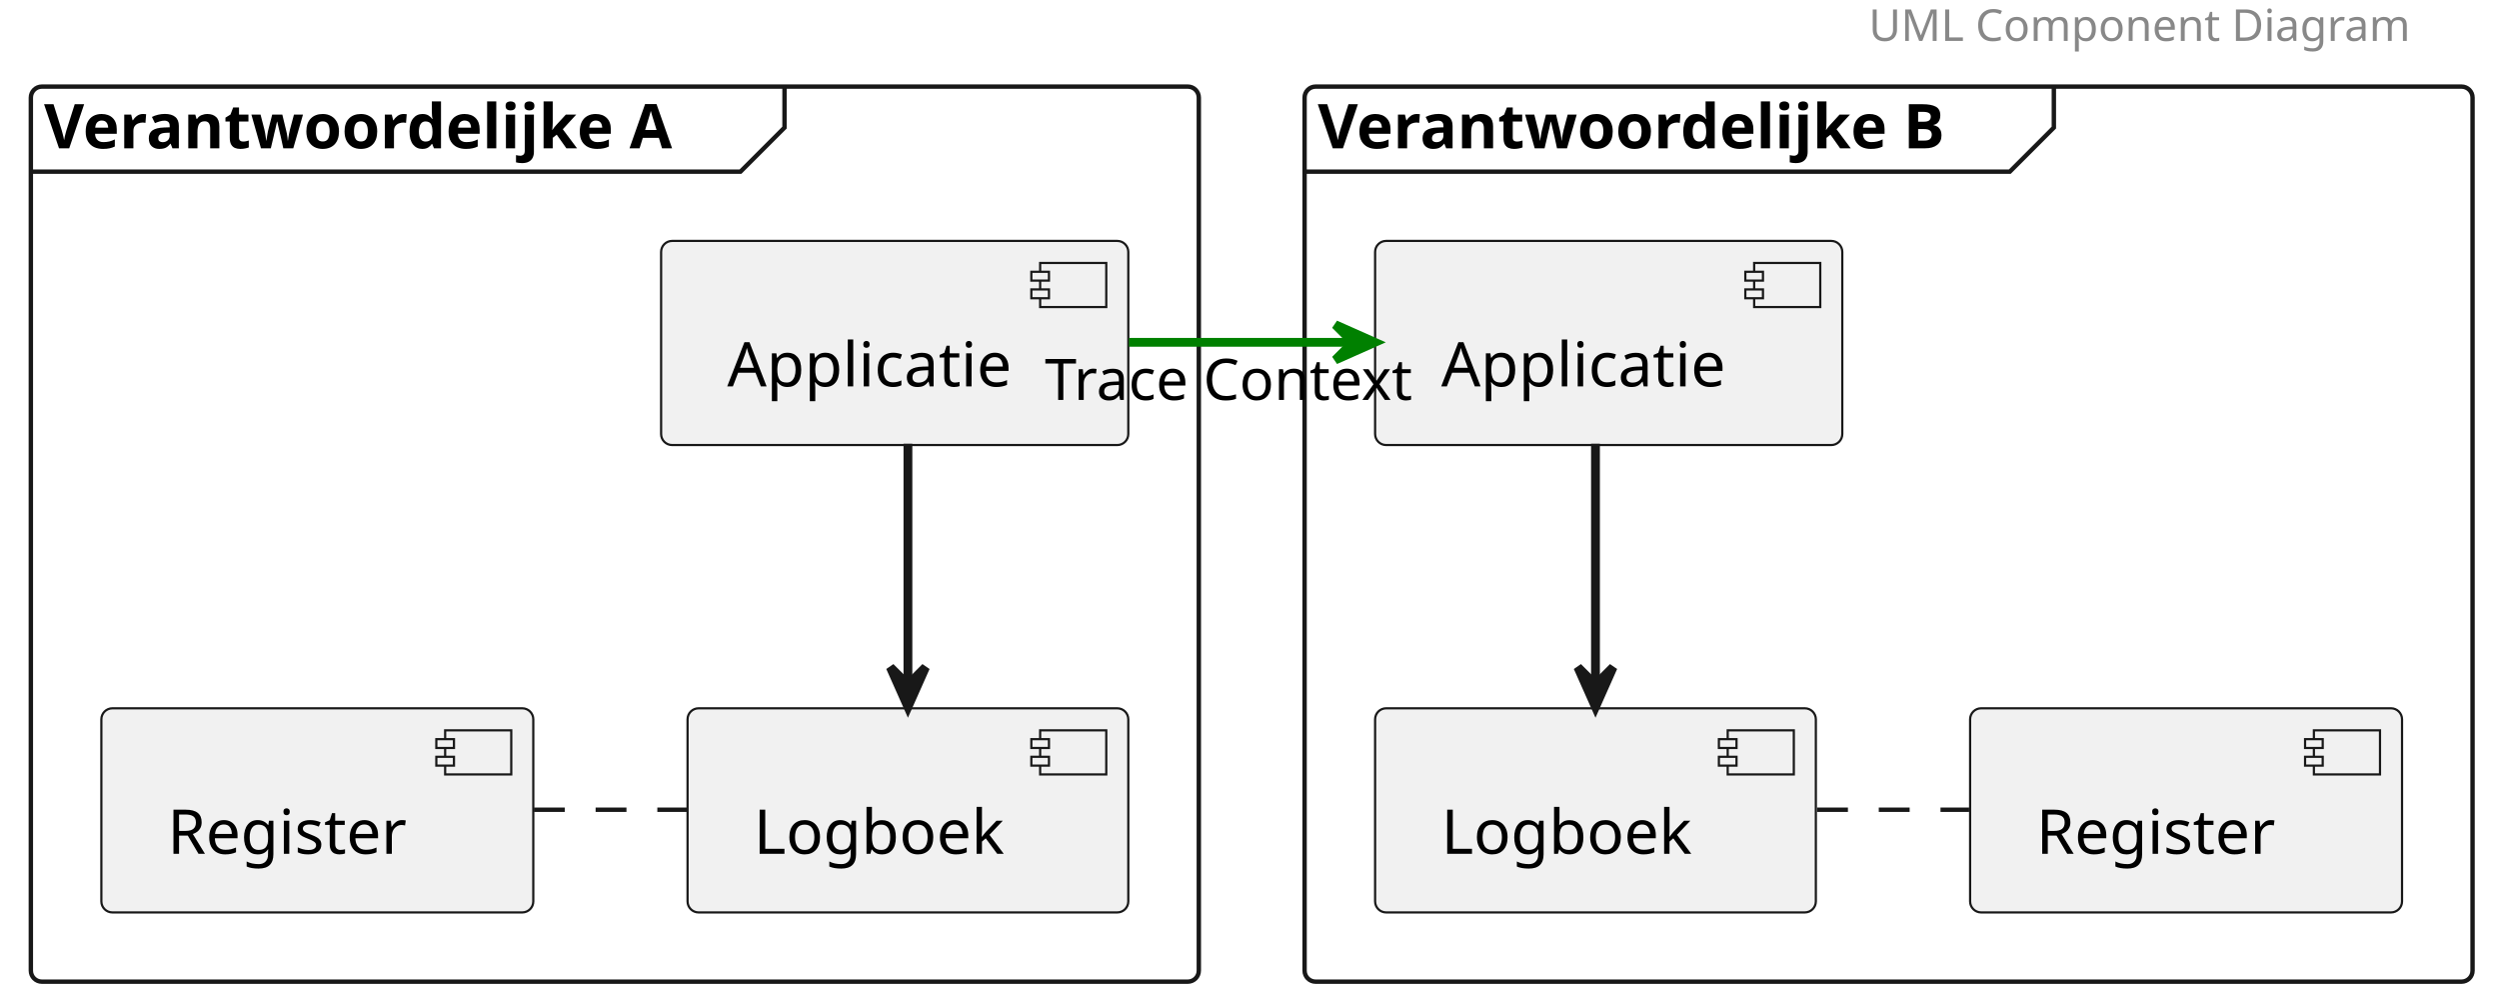
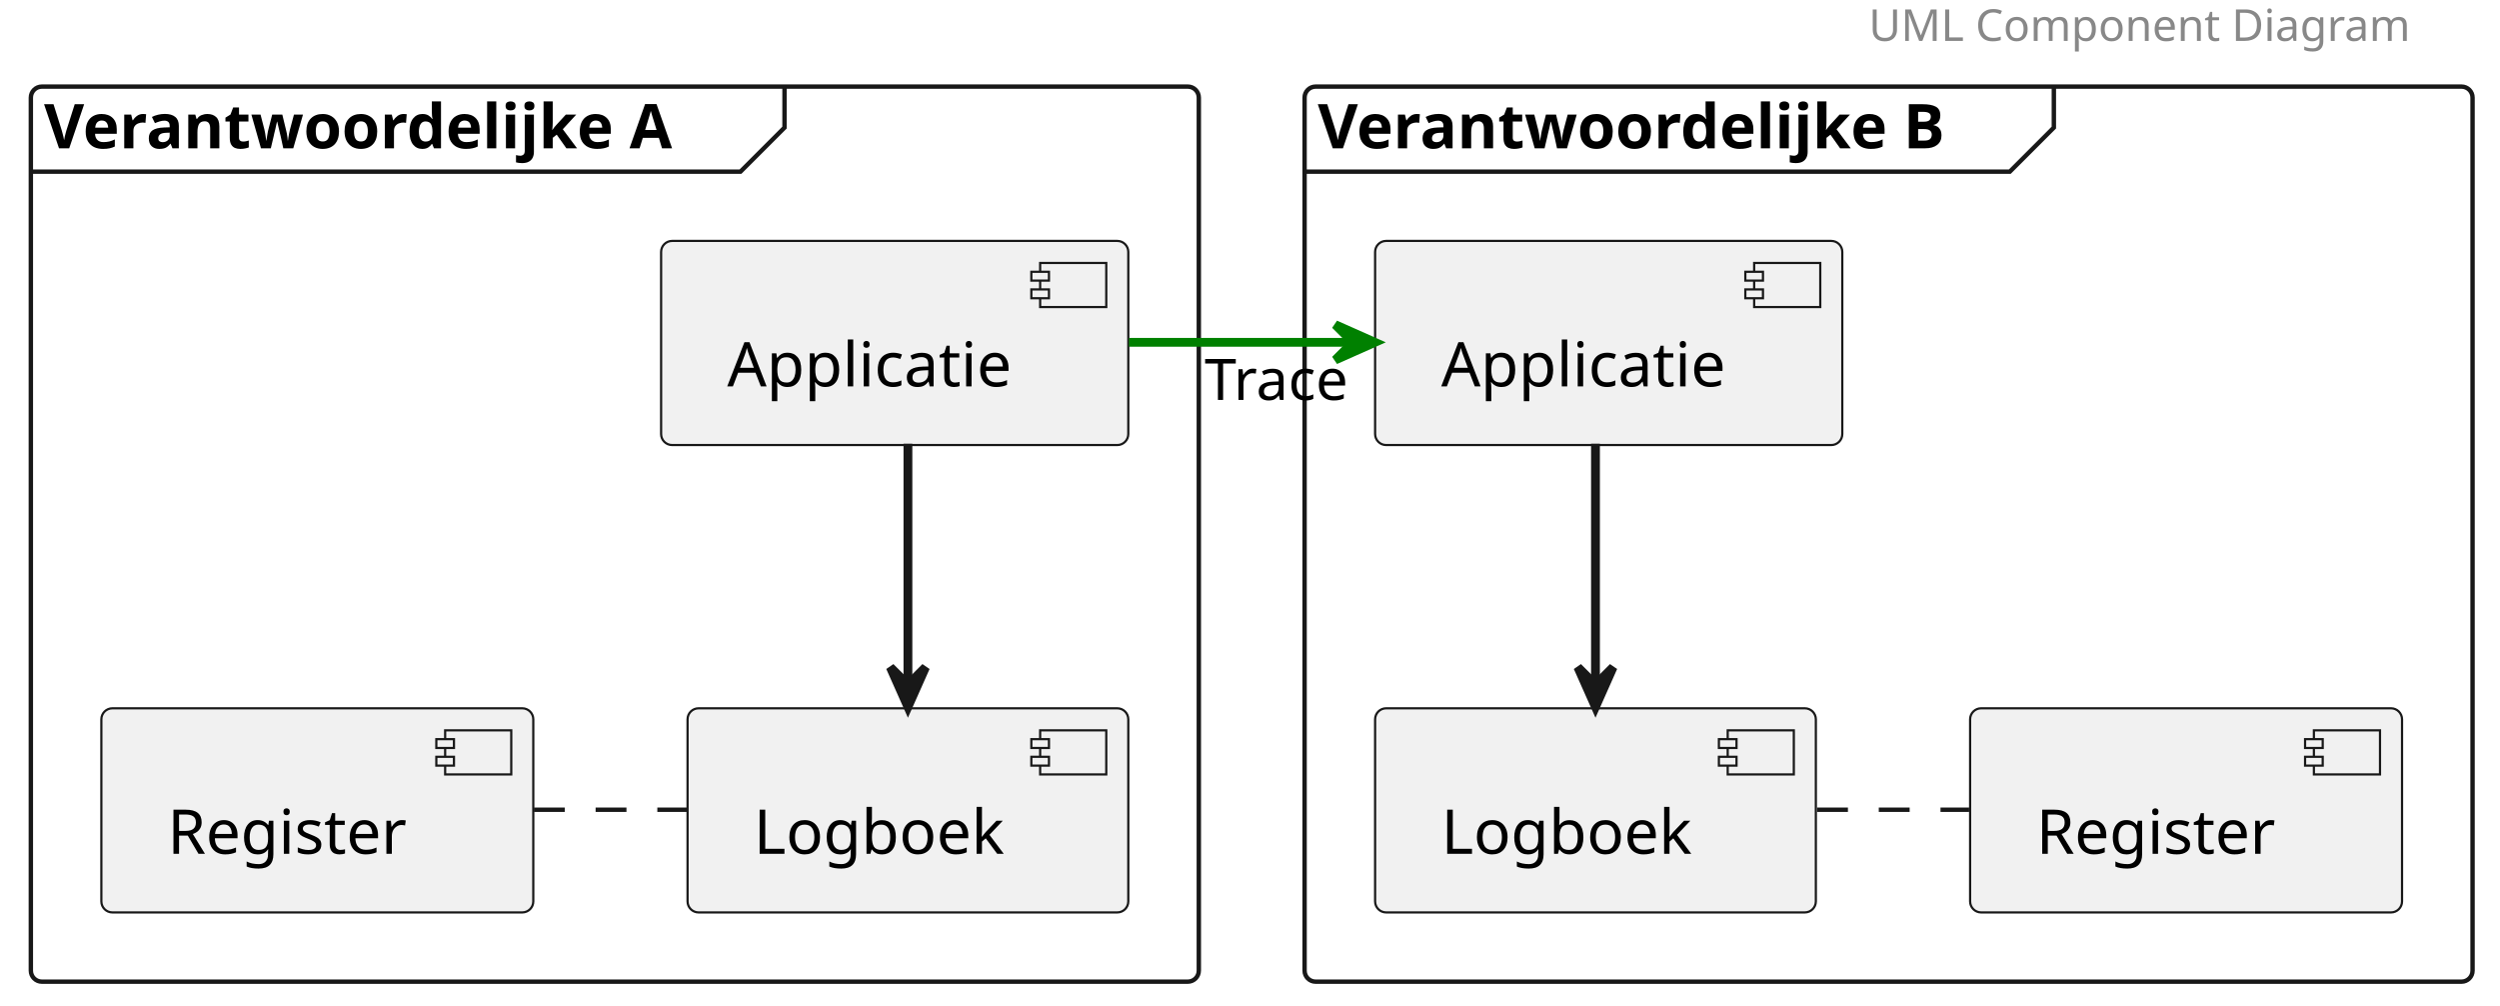
<svg xmlns="http://www.w3.org/2000/svg" contentStyleType="text/css" height="228px" preserveAspectRatio="none" style="width:567px;height:228px;background:#FFFFFF;" version="1.1" viewBox="0 0 567 228" width="567px" zoomAndPan="magnify">
  <defs />
  <g>
    <text fill="#888888" font-family="sans-serif" font-size="10" lengthAdjust="spacing" textLength="129" x="424" y="9.282">UML Component Diagram</text>
    <g id="cluster_Verantwoordelijke A">
      <rect fill="none" height="203" rx="2.5" ry="2.5" style="stroke:#181818;stroke-width:1.0;" width="265" x="7" y="19.641" />
      <path d="M178,19.641 L178,28.938 L168,38.938 L7,38.938 " fill="none" style="stroke:#181818;stroke-width:1.0;" />
      <text fill="#000000" font-family="sans-serif" font-size="14" font-weight="bold" lengthAdjust="spacing" textLength="161" x="10" y="33.636">Verantwoordelijke A</text>
    </g>
    <g id="cluster_Verantwoordelijke B">
      <rect fill="none" height="203" rx="2.5" ry="2.5" style="stroke:#181818;stroke-width:1.0;" width="265" x="296" y="19.641" />
      <path d="M466,19.641 L466,28.938 L456,38.938 L296,38.938 " fill="none" style="stroke:#181818;stroke-width:1.0;" />
      <text fill="#000000" font-family="sans-serif" font-size="14" font-weight="bold" lengthAdjust="spacing" textLength="160" x="299" y="33.636">Verantwoordelijke B</text>
    </g>
    <g id="elem_loggerA">
      <rect fill="#F1F1F1" height="46.297" rx="2.5" ry="2.5" style="stroke:#181818;stroke-width:0.5;" width="100" x="156" y="160.641" />
      <rect fill="#F1F1F1" height="10" style="stroke:#181818;stroke-width:0.5;" width="15" x="236" y="165.641" />
      <rect fill="#F1F1F1" height="2" style="stroke:#181818;stroke-width:0.5;" width="4" x="234" y="167.641" />
      <rect fill="#F1F1F1" height="2" style="stroke:#181818;stroke-width:0.5;" width="4" x="234" y="171.641" />
      <text fill="#000000" font-family="sans-serif" font-size="14" lengthAdjust="spacing" textLength="60" x="171" y="193.636">Logboek</text>
    </g>
    <g id="elem_softwareA">
      <rect fill="#F1F1F1" height="46.297" rx="2.5" ry="2.5" style="stroke:#181818;stroke-width:0.5;" width="106" x="150" y="54.641" />
      <rect fill="#F1F1F1" height="10" style="stroke:#181818;stroke-width:0.5;" width="15" x="236" y="59.641" />
      <rect fill="#F1F1F1" height="2" style="stroke:#181818;stroke-width:0.5;" width="4" x="234" y="61.641" />
      <rect fill="#F1F1F1" height="2" style="stroke:#181818;stroke-width:0.5;" width="4" x="234" y="65.641" />
      <text fill="#000000" font-family="sans-serif" font-size="14" lengthAdjust="spacing" textLength="66" x="165" y="87.636">Applicatie</text>
    </g>
    <g id="elem_registerA">
      <rect fill="#F1F1F1" height="46.297" rx="2.5" ry="2.5" style="stroke:#181818;stroke-width:0.5;" width="98" x="23" y="160.641" />
      <rect fill="#F1F1F1" height="10" style="stroke:#181818;stroke-width:0.5;" width="15" x="101" y="165.641" />
      <rect fill="#F1F1F1" height="2" style="stroke:#181818;stroke-width:0.5;" width="4" x="99" y="167.641" />
      <rect fill="#F1F1F1" height="2" style="stroke:#181818;stroke-width:0.5;" width="4" x="99" y="171.641" />
      <text fill="#000000" font-family="sans-serif" font-size="14" lengthAdjust="spacing" textLength="58" x="38" y="193.636">Register</text>
    </g>
    <g id="elem_loggerB">
      <rect fill="#F1F1F1" height="46.297" rx="2.5" ry="2.5" style="stroke:#181818;stroke-width:0.5;" width="100" x="312" y="160.641" />
      <rect fill="#F1F1F1" height="10" style="stroke:#181818;stroke-width:0.5;" width="15" x="392" y="165.641" />
      <rect fill="#F1F1F1" height="2" style="stroke:#181818;stroke-width:0.5;" width="4" x="390" y="167.641" />
      <rect fill="#F1F1F1" height="2" style="stroke:#181818;stroke-width:0.5;" width="4" x="390" y="171.641" />
      <text fill="#000000" font-family="sans-serif" font-size="14" lengthAdjust="spacing" textLength="60" x="327" y="193.636">Logboek</text>
    </g>
    <g id="elem_softwareB">
      <rect fill="#F1F1F1" height="46.297" rx="2.5" ry="2.5" style="stroke:#181818;stroke-width:0.5;" width="106" x="312" y="54.641" />
      <rect fill="#F1F1F1" height="10" style="stroke:#181818;stroke-width:0.5;" width="15" x="398" y="59.641" />
      <rect fill="#F1F1F1" height="2" style="stroke:#181818;stroke-width:0.5;" width="4" x="396" y="61.641" />
      <rect fill="#F1F1F1" height="2" style="stroke:#181818;stroke-width:0.5;" width="4" x="396" y="65.641" />
      <text fill="#000000" font-family="sans-serif" font-size="14" lengthAdjust="spacing" textLength="66" x="327" y="87.636">Applicatie</text>
    </g>
    <g id="elem_registerB">
      <rect fill="#F1F1F1" height="46.297" rx="2.5" ry="2.5" style="stroke:#181818;stroke-width:0.5;" width="98" x="447" y="160.641" />
      <rect fill="#F1F1F1" height="10" style="stroke:#181818;stroke-width:0.5;" width="15" x="525" y="165.641" />
      <rect fill="#F1F1F1" height="2" style="stroke:#181818;stroke-width:0.5;" width="4" x="523" y="167.641" />
      <rect fill="#F1F1F1" height="2" style="stroke:#181818;stroke-width:0.5;" width="4" x="523" y="171.641" />
      <text fill="#000000" font-family="sans-serif" font-size="14" lengthAdjust="spacing" textLength="58" x="462" y="193.636">Register</text>
    </g>
    <g id="link_softwareA_loggerA">
      <path d="M206,100.641 C206,100.641 206,155.321 206,155.321 " fill="none" id="softwareA-to-loggerA" style="stroke:#181818;stroke-width:2.0;" />
      <polygon fill="#181818" points="206,160.321,210,151.321,206,155.321,202,151.321,206,160.321" style="stroke:#181818;stroke-width:2.0;" />
    </g>
    <g id="link_registerA_loggerA">
      <path d="M121.14,183.641 C132.49,183.641 144.58,183.641 155.97,183.641 " fill="none" id="registerA-loggerA" style="stroke:#181818;stroke-width:1.0;stroke-dasharray:7.0,7.0;" />
    </g>
    <g id="link_softwareB_loggerB">
      <path d="M362,100.641 C362,100.641 362,155.321 362,155.321 " fill="none" id="softwareB-to-loggerB" style="stroke:#181818;stroke-width:2.0;" />
      <polygon fill="#181818" points="362,160.321,366,151.321,362,155.321,358,151.321,362,160.321" style="stroke:#181818;stroke-width:2.0;" />
    </g>
    <g id="link_loggerB_registerB">
      <path d="M412.28,183.641 C423.57,183.641 435.53,183.641 446.78,183.641 " fill="none" id="loggerB-registerB" style="stroke:#181818;stroke-width:1.0;stroke-dasharray:7.0,7.0;" />
    </g>
    <g id="link_softwareB_softwareA">
      <path d="M306.96,77.641 C306.96,77.641 256.16,77.641 256.16,77.641 " fill="none" id="softwareB-backto-softwareA" style="stroke:#008000;stroke-width:2.0;" />
      <polygon fill="#008000" points="311.96,77.641,302.96,73.641,306.96,77.641,302.96,81.641,311.96,77.641" style="stroke:#008000;stroke-width:2.0;" />
-       <text fill="#000000" font-family="sans-serif" font-size="13" lengthAdjust="spacing" textLength="89" x="237.06" y="90.707">Trace Context</text>
+       <text fill="#000000" font-family="sans-serif" font-size="13" lengthAdjust="spacing" textLength="35" x="273.31" y="90.707">Trace</text>
    </g>
  </g>
</svg>
